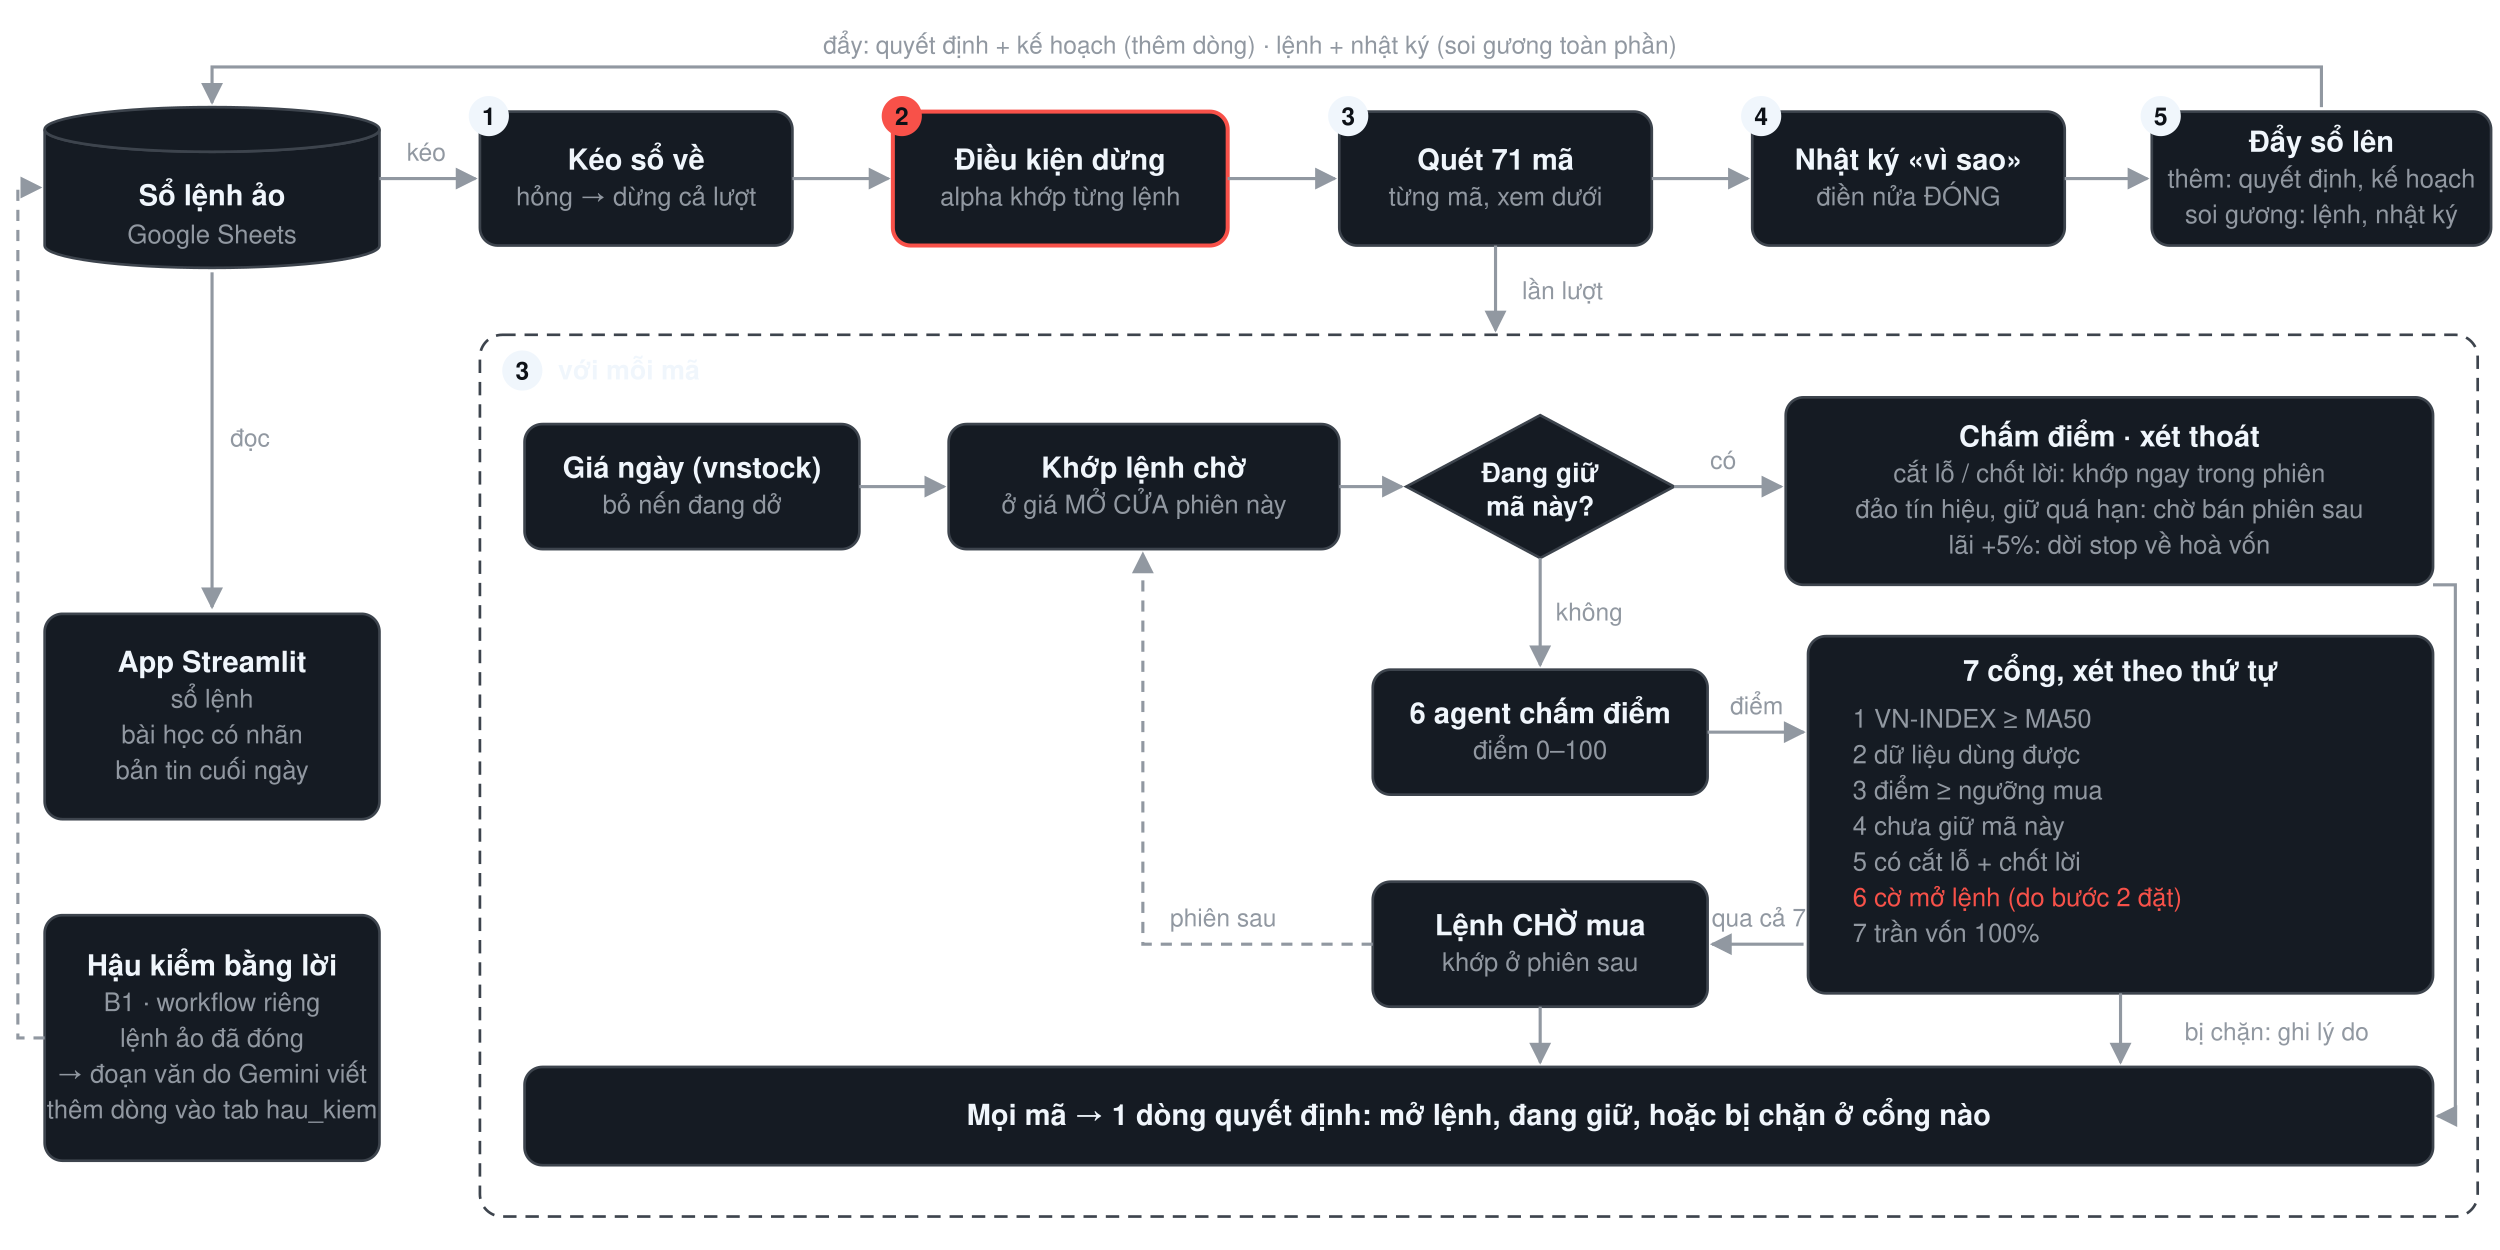
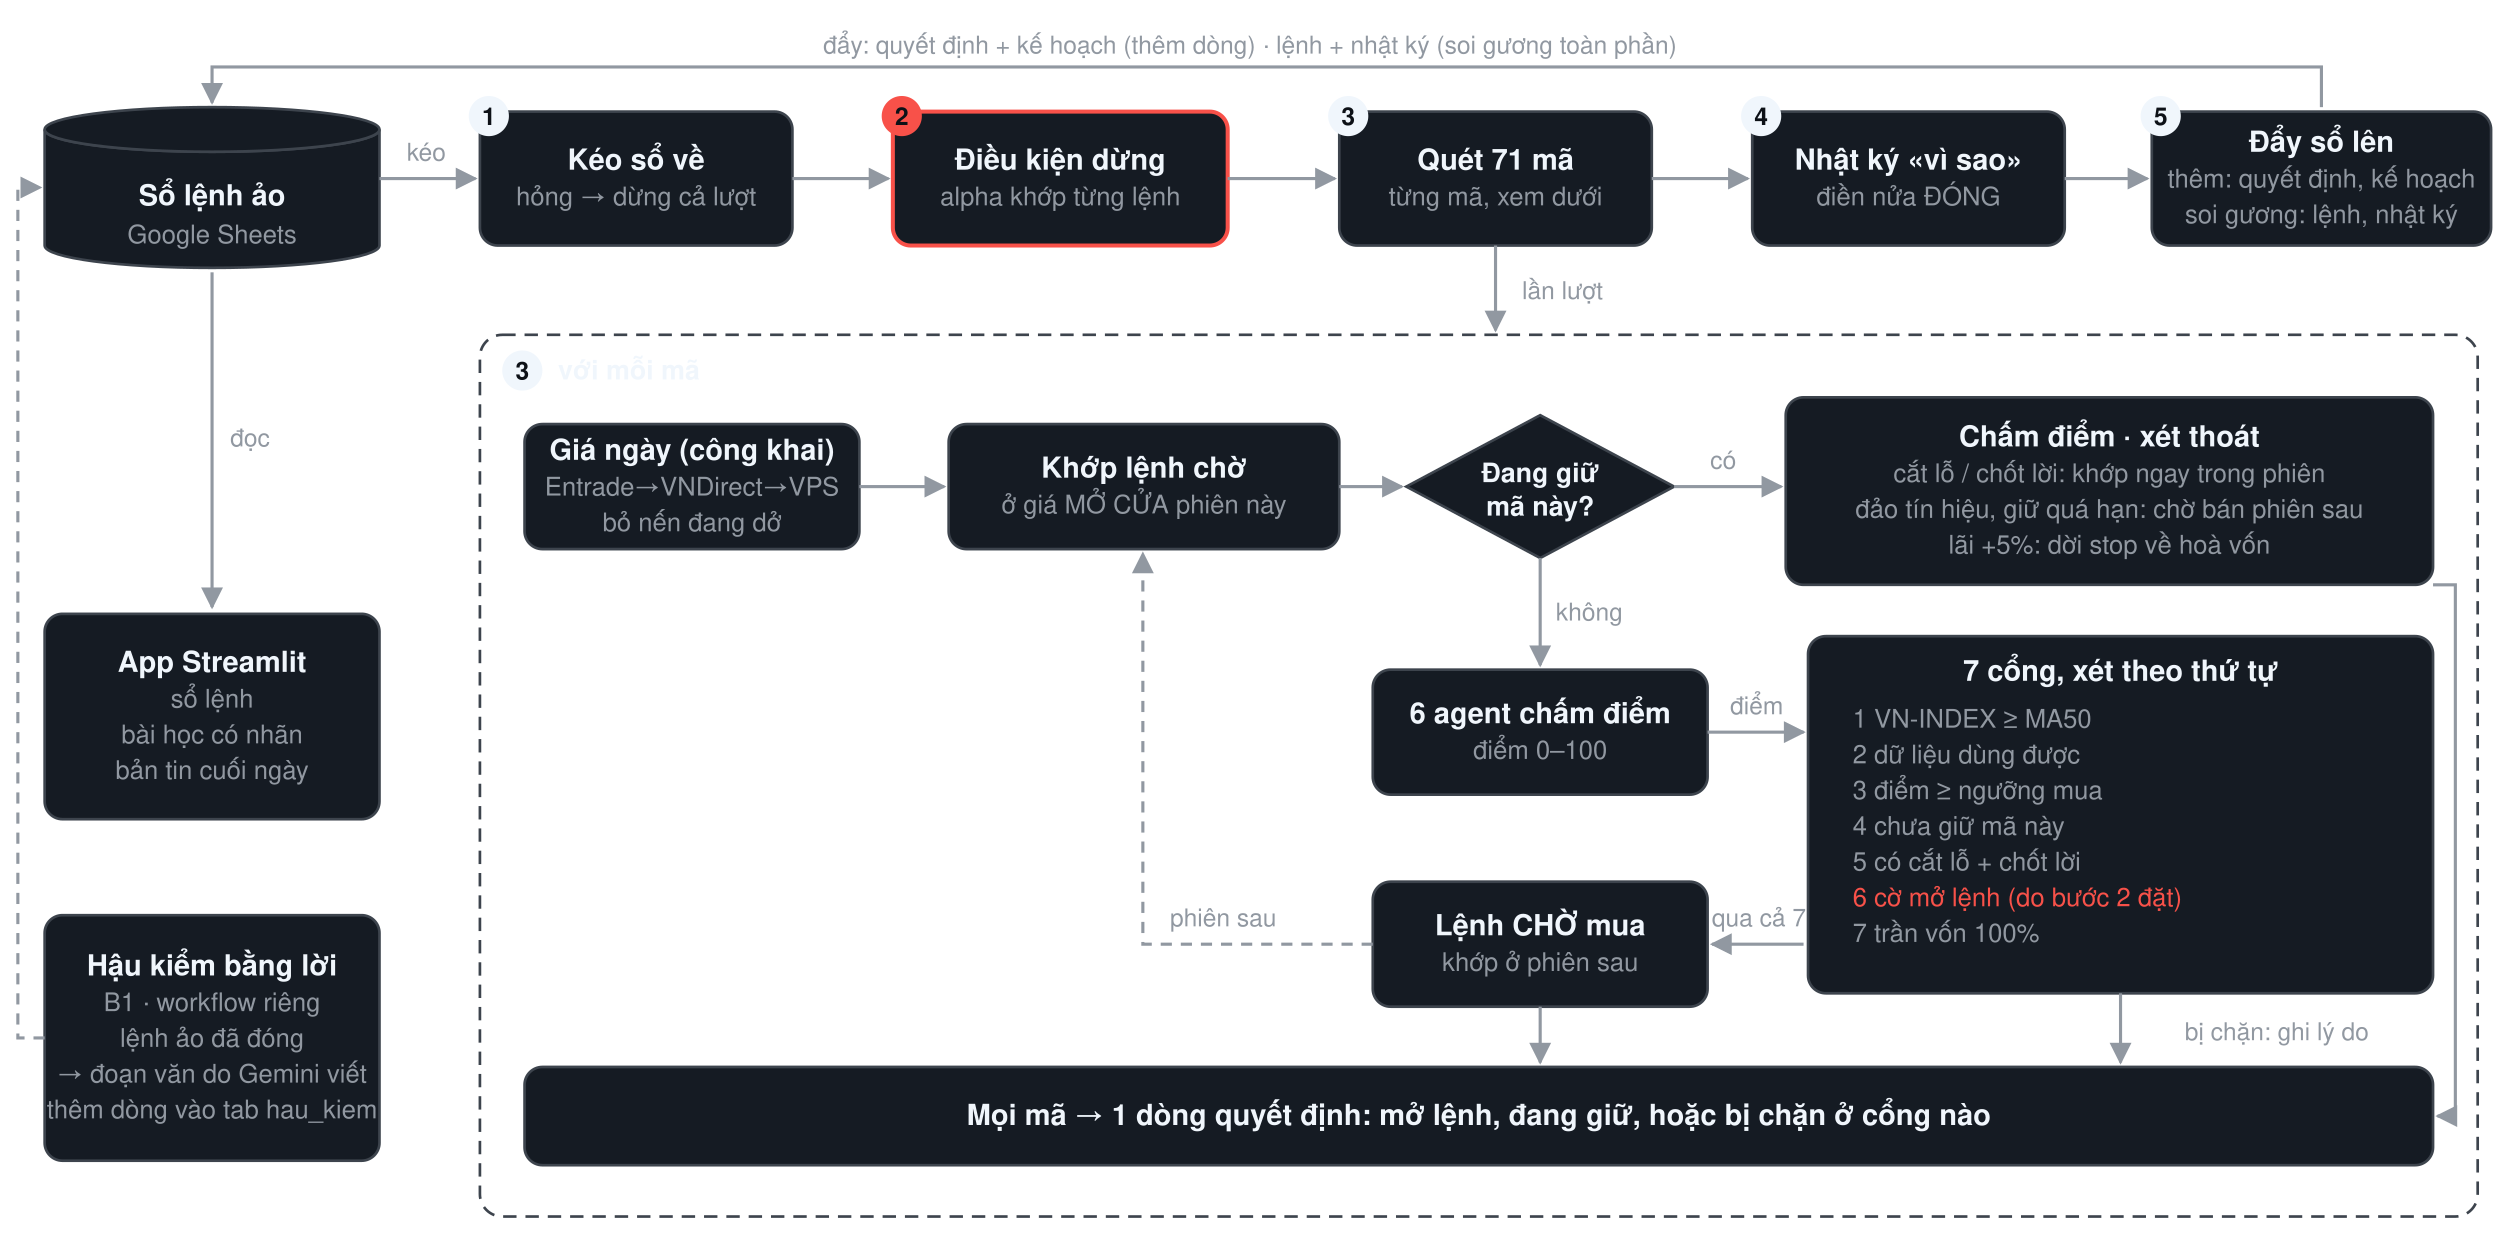
<svg xmlns="http://www.w3.org/2000/svg" viewBox="0 0 1120 560" width="1120" height="560" role="img" font-family="-apple-system,'Segoe UI',Helvetica,Arial,sans-serif" aria-label="Một lượt quét: kéo sổ từ Google Sheets, xét điều kiện dừng, quét 71 mã (khớp lệnh chờ ở giá mở cửa, xét thoát nếu đang giữ, nếu không thì chấm điểm và qua 7 cổng thành lệnh chờ khớp ở phiên sau), điền nhật ký, đẩy sổ lên (quyết định và kế hoạch thêm dòng, lệnh và nhật ký soi gương); hậu kiểm bằng lời (B1) chạy ở workflow riêng và thêm dòng vào tab hau_kiem; app đọc sổ.">
  <defs>
    <marker id="mui" viewBox="0 0 10 10" refX="9" refY="5" markerWidth="7" markerHeight="7" orient="auto-start-reverse">
      <path d="M0,0 L10,5 L0,10 z" fill="#9198a1" />
    </marker>
  </defs>
  <path d="M20,58 a75,10 0 0,0 150,0 v52 a75,10 0 0,1 -150,0 z" fill="#151b23" stroke="#3d444d" stroke-width="1.2" />
  <ellipse cx="95" cy="58" rx="75" ry="10" fill="#151b23" stroke="#3d444d" stroke-width="1.2" />
  <text x="95" y="92" font-size="13" text-anchor="middle" font-weight="600" fill="#f0f6fc">Sổ lệnh ảo</text>
  <text x="95" y="109" font-size="11.5" text-anchor="middle" fill="#9198a1">Google Sheets</text>
  <line x1="95" y1="122" x2="95" y2="272" stroke="#9198a1" stroke-width="1.4" marker-end="url(#mui)" />
  <text x="112" y="200" font-size="11" text-anchor="middle" fill="#9198a1">đọc</text>
  <rect x="20" y="275" width="150" height="92" rx="8" fill="#151b23" stroke="#3d444d" stroke-width="1.2" />
  <text x="95.0" y="301.0" font-size="13" text-anchor="middle" font-weight="600" fill="#f0f6fc">App Streamlit</text>
  <text x="95.0" y="317.0" font-size="11.5" text-anchor="middle" fill="#9198a1">sổ lệnh</text>
  <text x="95.0" y="333.0" font-size="11.5" text-anchor="middle" fill="#9198a1">bài học có nhãn</text>
  <text x="95.0" y="349.0" font-size="11.5" text-anchor="middle" fill="#9198a1">bản tin cuối ngày</text>
  <rect x="20" y="410" width="150" height="110" rx="8" fill="#151b23" stroke="#3d444d" stroke-width="1.2" />
  <text x="95.0" y="437.0" font-size="13" text-anchor="middle" font-weight="600" fill="#f0f6fc">Hậu kiểm bằng lời</text>
  <text x="95.0" y="453.0" font-size="11.5" text-anchor="middle" fill="#9198a1">B1 · workflow riêng</text>
  <text x="95.0" y="469.0" font-size="11.5" text-anchor="middle" fill="#9198a1">lệnh ảo đã đóng</text>
  <text x="95.0" y="485.0" font-size="11.5" text-anchor="middle" fill="#9198a1">→ đoạn văn do Gemini viết</text>
  <text x="95.0" y="501.0" font-size="11.5" text-anchor="middle" fill="#9198a1">thêm dòng vào tab hau_kiem</text>
  <polyline points="20,465 8,465 8,84 18,84" fill="none" stroke="#9198a1" stroke-width="1.4" stroke-dasharray="5 4" marker-end="url(#mui)" />
  <rect x="215" y="50" width="140" height="60" rx="8" fill="#151b23" stroke="#3d444d" stroke-width="1.2" />
  <text x="285.0" y="76.0" font-size="13" text-anchor="middle" font-weight="600" fill="#f0f6fc">Kéo sổ về</text>
  <text x="285.0" y="92.0" font-size="11.5" text-anchor="middle" fill="#9198a1">hỏng → dừng cả lượt</text>
  <circle cx="219" cy="52" r="9" fill="#f0f6fc" />
  <text x="219" y="56" font-size="11" font-weight="700" text-anchor="middle" fill="#0d1117">1</text>
  <rect x="400" y="50" width="150" height="60" rx="8" fill="#151b23" stroke="#f85149" stroke-width="1.8" />
  <text x="475.0" y="76.0" font-size="13" text-anchor="middle" font-weight="600" fill="#f0f6fc">Điều kiện dừng</text>
  <text x="475.0" y="92.0" font-size="11.5" text-anchor="middle" fill="#9198a1">alpha khớp từng lệnh</text>
  <circle cx="404" cy="52" r="9" fill="#f85149" />
  <text x="404" y="56" font-size="11" font-weight="700" text-anchor="middle" fill="#0d1117">2</text>
  <rect x="600" y="50" width="140" height="60" rx="8" fill="#151b23" stroke="#3d444d" stroke-width="1.2" />
  <text x="670.0" y="76.0" font-size="13" text-anchor="middle" font-weight="600" fill="#f0f6fc">Quét 71 mã</text>
  <text x="670.0" y="92.0" font-size="11.5" text-anchor="middle" fill="#9198a1">từng mã, xem dưới</text>
  <circle cx="604" cy="52" r="9" fill="#f0f6fc" />
  <text x="604" y="56" font-size="11" font-weight="700" text-anchor="middle" fill="#0d1117">3</text>
  <rect x="785" y="50" width="140" height="60" rx="8" fill="#151b23" stroke="#3d444d" stroke-width="1.2" />
  <text x="855.0" y="76.0" font-size="13" text-anchor="middle" font-weight="600" fill="#f0f6fc">Nhật ký «vì sao»</text>
  <text x="855.0" y="92.0" font-size="11.5" text-anchor="middle" fill="#9198a1">điền nửa ĐÓNG</text>
  <circle cx="789" cy="52" r="9" fill="#f0f6fc" />
  <text x="789" y="56" font-size="11" font-weight="700" text-anchor="middle" fill="#0d1117">4</text>
  <rect x="964" y="50" width="152" height="60" rx="8" fill="#151b23" stroke="#3d444d" stroke-width="1.2" />
  <text x="1040.0" y="68.0" font-size="13" text-anchor="middle" font-weight="600" fill="#f0f6fc">Đẩy sổ lên</text>
  <text x="1040.0" y="84.0" font-size="11.5" text-anchor="middle" fill="#9198a1">thêm: quyết định, kế hoạch</text>
  <text x="1040.0" y="100.0" font-size="11.5" text-anchor="middle" fill="#9198a1">soi gương: lệnh, nhật ký</text>
  <circle cx="968" cy="52" r="9" fill="#f0f6fc" />
  <text x="968" y="56" font-size="11" font-weight="700" text-anchor="middle" fill="#0d1117">5</text>
  <line x1="170" y1="80" x2="213" y2="80" stroke="#9198a1" stroke-width="1.4" marker-end="url(#mui)" />
  <text x="191" y="72" font-size="11" text-anchor="middle" fill="#9198a1">kéo</text>
  <line x1="355" y1="80" x2="398" y2="80" stroke="#9198a1" stroke-width="1.4" marker-end="url(#mui)" />
  <line x1="550" y1="80" x2="598" y2="80" stroke="#9198a1" stroke-width="1.4" marker-end="url(#mui)" />
  <line x1="740" y1="80" x2="783" y2="80" stroke="#9198a1" stroke-width="1.4" marker-end="url(#mui)" />
  <line x1="925" y1="80" x2="962" y2="80" stroke="#9198a1" stroke-width="1.4" marker-end="url(#mui)" />
  <polyline points="1040,48 1040,30 95,30 95,46" fill="none" stroke="#9198a1" stroke-width="1.4" marker-end="url(#mui)" />
  <text x="560" y="24" font-size="11" text-anchor="middle" fill="#9198a1">đẩy: quyết định + kế hoạch (thêm dòng) · lệnh + nhật ký (soi gương toàn phần)</text>
  <rect x="215" y="150" width="895" height="395" rx="10" fill="none" stroke="#3d444d" stroke-width="1.2" stroke-dasharray="6 4" />
  <circle cx="234" cy="166" r="9" fill="#f0f6fc" />
  <text x="234" y="170" font-size="11" font-weight="700" text-anchor="middle" fill="#0d1117">3</text>
  <text x="250" y="170" font-size="12" text-anchor="start" font-weight="600" fill="#f0f6fc">với mỗi mã</text>
  <line x1="670" y1="110" x2="670" y2="148" stroke="#9198a1" stroke-width="1.4" marker-end="url(#mui)" />
  <text x="700" y="134" font-size="11" text-anchor="middle" fill="#9198a1">lần lượt</text>
  <rect x="235" y="190" width="150" height="56" rx="8" fill="#151b23" stroke="#3d444d" stroke-width="1.2" />
-   <text x="310.0" y="214.0" font-size="13" text-anchor="middle" font-weight="600" fill="#f0f6fc">Giá ngày (vnstock)</text>
-   <text x="310.0" y="230.0" font-size="11.5" text-anchor="middle" fill="#9198a1">bỏ nến đang dở</text>
+   <text x="310.0" y="206.0" font-size="13" text-anchor="middle" font-weight="600" fill="#f0f6fc">Giá ngày (công khai)</text>
+   <text x="310.0" y="222.0" font-size="11.5" text-anchor="middle" fill="#9198a1">Entrade→VNDirect→VPS</text>
+   <text x="310.0" y="238.0" font-size="11.5" text-anchor="middle" fill="#9198a1">bỏ nến đang dở</text>
  <rect x="425" y="190" width="175" height="56" rx="8" fill="#151b23" stroke="#3d444d" stroke-width="1.2" />
  <text x="512.5" y="214.0" font-size="13" text-anchor="middle" font-weight="600" fill="#f0f6fc">Khớp lệnh chờ</text>
  <text x="512.5" y="230.0" font-size="11.5" text-anchor="middle" fill="#9198a1">ở giá MỞ CỬA phiên này</text>
  <line x1="385" y1="218" x2="423" y2="218" stroke="#9198a1" stroke-width="1.4" marker-end="url(#mui)" />
  <polygon points="690,186 750,218 690,250 630,218" fill="#151b23" stroke="#3d444d" stroke-width="1.2" />
  <text x="690" y="216" font-size="12" text-anchor="middle" font-weight="600" fill="#f0f6fc">Đang giữ</text>
  <text x="690" y="231" font-size="12" text-anchor="middle" font-weight="600" fill="#f0f6fc">mã này?</text>
  <line x1="600" y1="218" x2="628" y2="218" stroke="#9198a1" stroke-width="1.4" marker-end="url(#mui)" />
  <rect x="800" y="178" width="290" height="84" rx="8" fill="#151b23" stroke="#3d444d" stroke-width="1.2" />
  <text x="945.0" y="200.0" font-size="13" text-anchor="middle" font-weight="600" fill="#f0f6fc">Chấm điểm · xét thoát</text>
  <text x="945.0" y="216.0" font-size="11.5" text-anchor="middle" fill="#9198a1">cắt lỗ / chốt lời: khớp ngay trong phiên</text>
  <text x="945.0" y="232.0" font-size="11.5" text-anchor="middle" fill="#9198a1">đảo tín hiệu, giữ quá hạn: chờ bán phiên sau</text>
  <text x="945.0" y="248.0" font-size="11.5" text-anchor="middle" fill="#9198a1">lãi +5%: dời stop về hoà vốn</text>
  <line x1="750" y1="218" x2="798" y2="218" stroke="#9198a1" stroke-width="1.4" marker-end="url(#mui)" />
  <text x="772" y="210" font-size="11" text-anchor="middle" fill="#9198a1">có</text>
  <rect x="615" y="300" width="150" height="56" rx="8" fill="#151b23" stroke="#3d444d" stroke-width="1.2" />
  <text x="690.0" y="324.0" font-size="13" text-anchor="middle" font-weight="600" fill="#f0f6fc">6 agent chấm điểm</text>
  <text x="690.0" y="340.0" font-size="11.5" text-anchor="middle" fill="#9198a1">điểm 0–100</text>
  <line x1="690" y1="250" x2="690" y2="298" stroke="#9198a1" stroke-width="1.4" marker-end="url(#mui)" />
  <text x="712" y="278" font-size="11" text-anchor="middle" fill="#9198a1">không</text>
  <rect x="810" y="285" width="280" height="160" rx="8" fill="#151b23" stroke="#3d444d" stroke-width="1.2" />
  <text x="950" y="305" font-size="13" text-anchor="middle" font-weight="600" fill="#f0f6fc">7 cổng, xét theo thứ tự</text>
  <text x="830" y="326" font-size="11.5" text-anchor="start" fill="#9198a1">1  VN-INDEX ≥ MA50</text>
  <text x="830" y="342" font-size="11.5" text-anchor="start" fill="#9198a1">2  dữ liệu dùng được</text>
  <text x="830" y="358" font-size="11.5" text-anchor="start" fill="#9198a1">3  điểm ≥ ngưỡng mua</text>
  <text x="830" y="374" font-size="11.5" text-anchor="start" fill="#9198a1">4  chưa giữ mã này</text>
  <text x="830" y="390" font-size="11.5" text-anchor="start" fill="#9198a1">5  có cắt lỗ + chốt lời</text>
  <text x="830" y="406" font-size="11.5" text-anchor="start" fill="#f85149">6  cờ mở lệnh (do bước 2 đặt)</text>
  <text x="830" y="422" font-size="11.5" text-anchor="start" fill="#9198a1">7  trần vốn 100%</text>
  <line x1="765" y1="328" x2="808" y2="328" stroke="#9198a1" stroke-width="1.4" marker-end="url(#mui)" />
  <text x="787" y="320" font-size="11" text-anchor="middle" fill="#9198a1">điểm</text>
  <rect x="615" y="395" width="150" height="56" rx="8" fill="#151b23" stroke="#3d444d" stroke-width="1.2" />
  <text x="690.0" y="419.0" font-size="13" text-anchor="middle" font-weight="600" fill="#f0f6fc">Lệnh CHỜ mua</text>
  <text x="690.0" y="435.0" font-size="11.5" text-anchor="middle" fill="#9198a1">khớp ở phiên sau</text>
  <line x1="808" y1="423" x2="767" y2="423" stroke="#9198a1" stroke-width="1.4" marker-end="url(#mui)" />
  <text x="788" y="415" font-size="11" text-anchor="middle" fill="#9198a1">qua cả 7</text>
  <polyline points="615,423 512,423 512,248" fill="none" stroke="#9198a1" stroke-width="1.4" stroke-dasharray="5 4" marker-end="url(#mui)" />
  <text x="548" y="415" font-size="11" text-anchor="middle" fill="#9198a1">phiên sau</text>
  <rect x="235" y="478" width="855" height="44" rx="8" fill="#151b23" stroke="#3d444d" stroke-width="1.2" />
  <text x="662.5" y="504.0" font-size="13" text-anchor="middle" font-weight="600" fill="#f0f6fc">Mọi mã → 1 dòng quyết định: mở lệnh, đang giữ, hoặc bị chặn ở cổng nào</text>
  <line x1="950" y1="445" x2="950" y2="476" stroke="#9198a1" stroke-width="1.4" marker-end="url(#mui)" />
  <text x="1020" y="466" font-size="11" text-anchor="middle" fill="#9198a1">bị chặn: ghi lý do</text>
  <line x1="690" y1="451" x2="690" y2="476" stroke="#9198a1" stroke-width="1.4" marker-end="url(#mui)" />
  <polyline points="1090,262 1100,262 1100,500 1092,500" fill="none" stroke="#9198a1" stroke-width="1.4" marker-end="url(#mui)" />
</svg>
